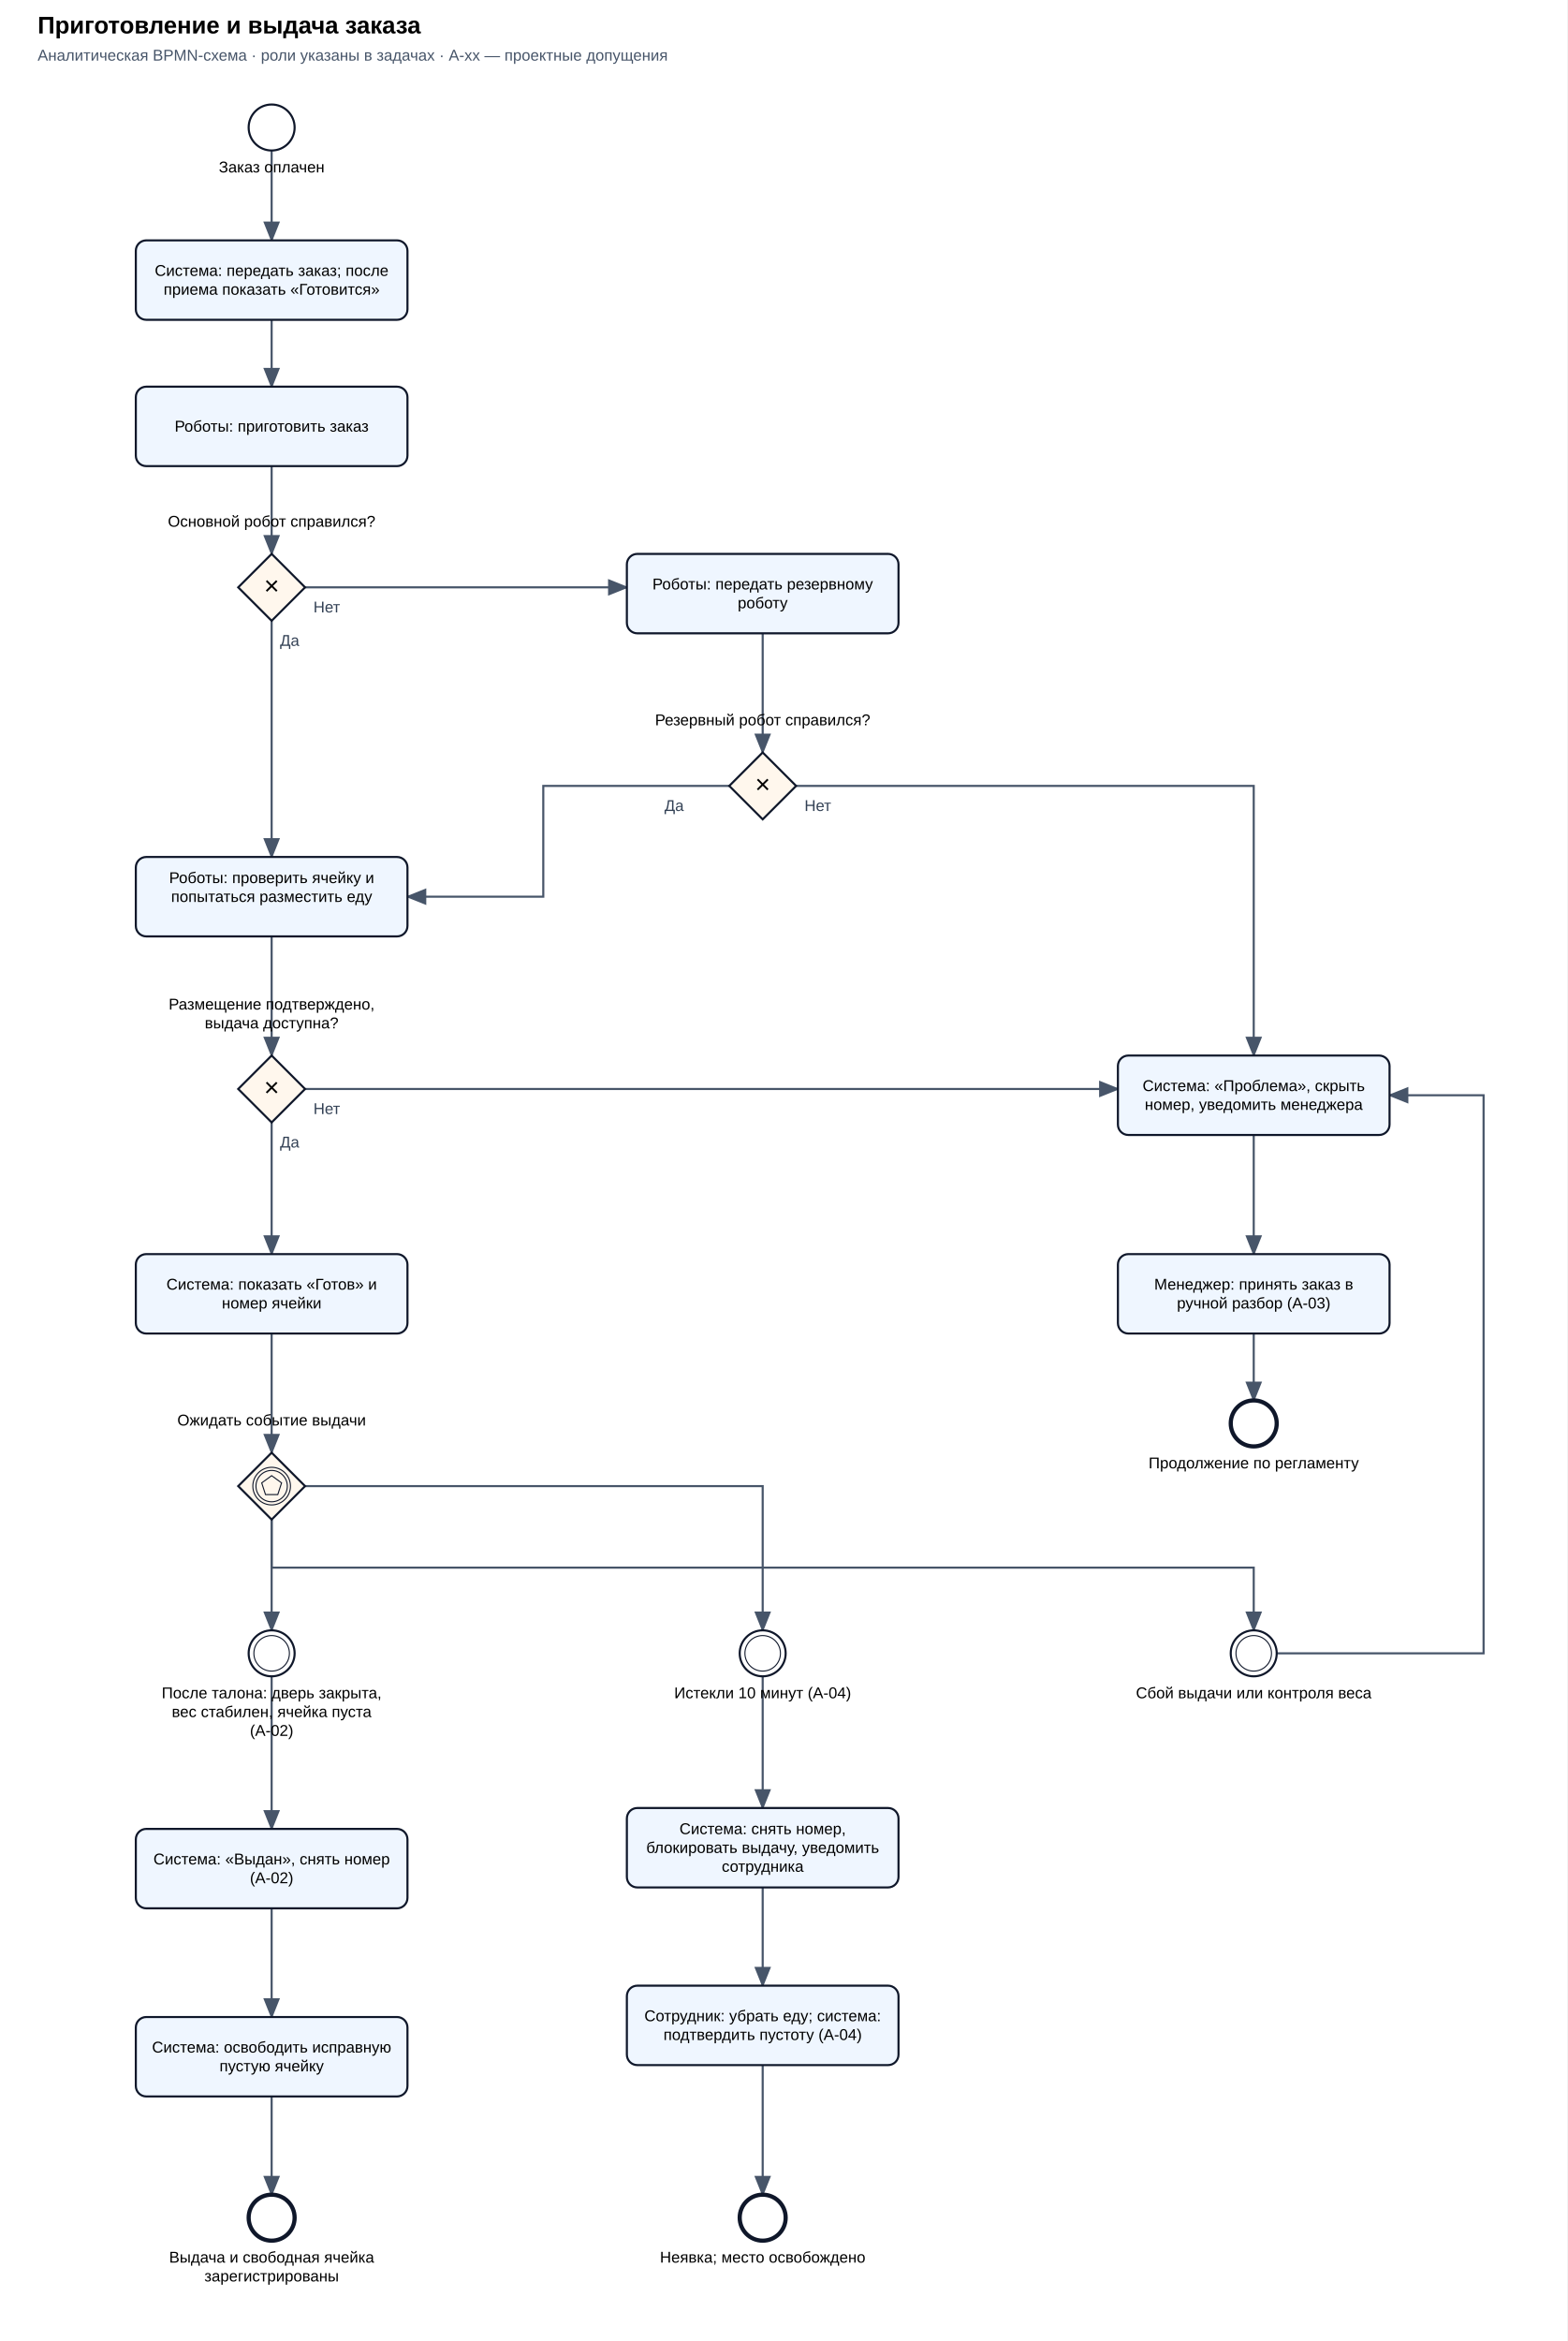
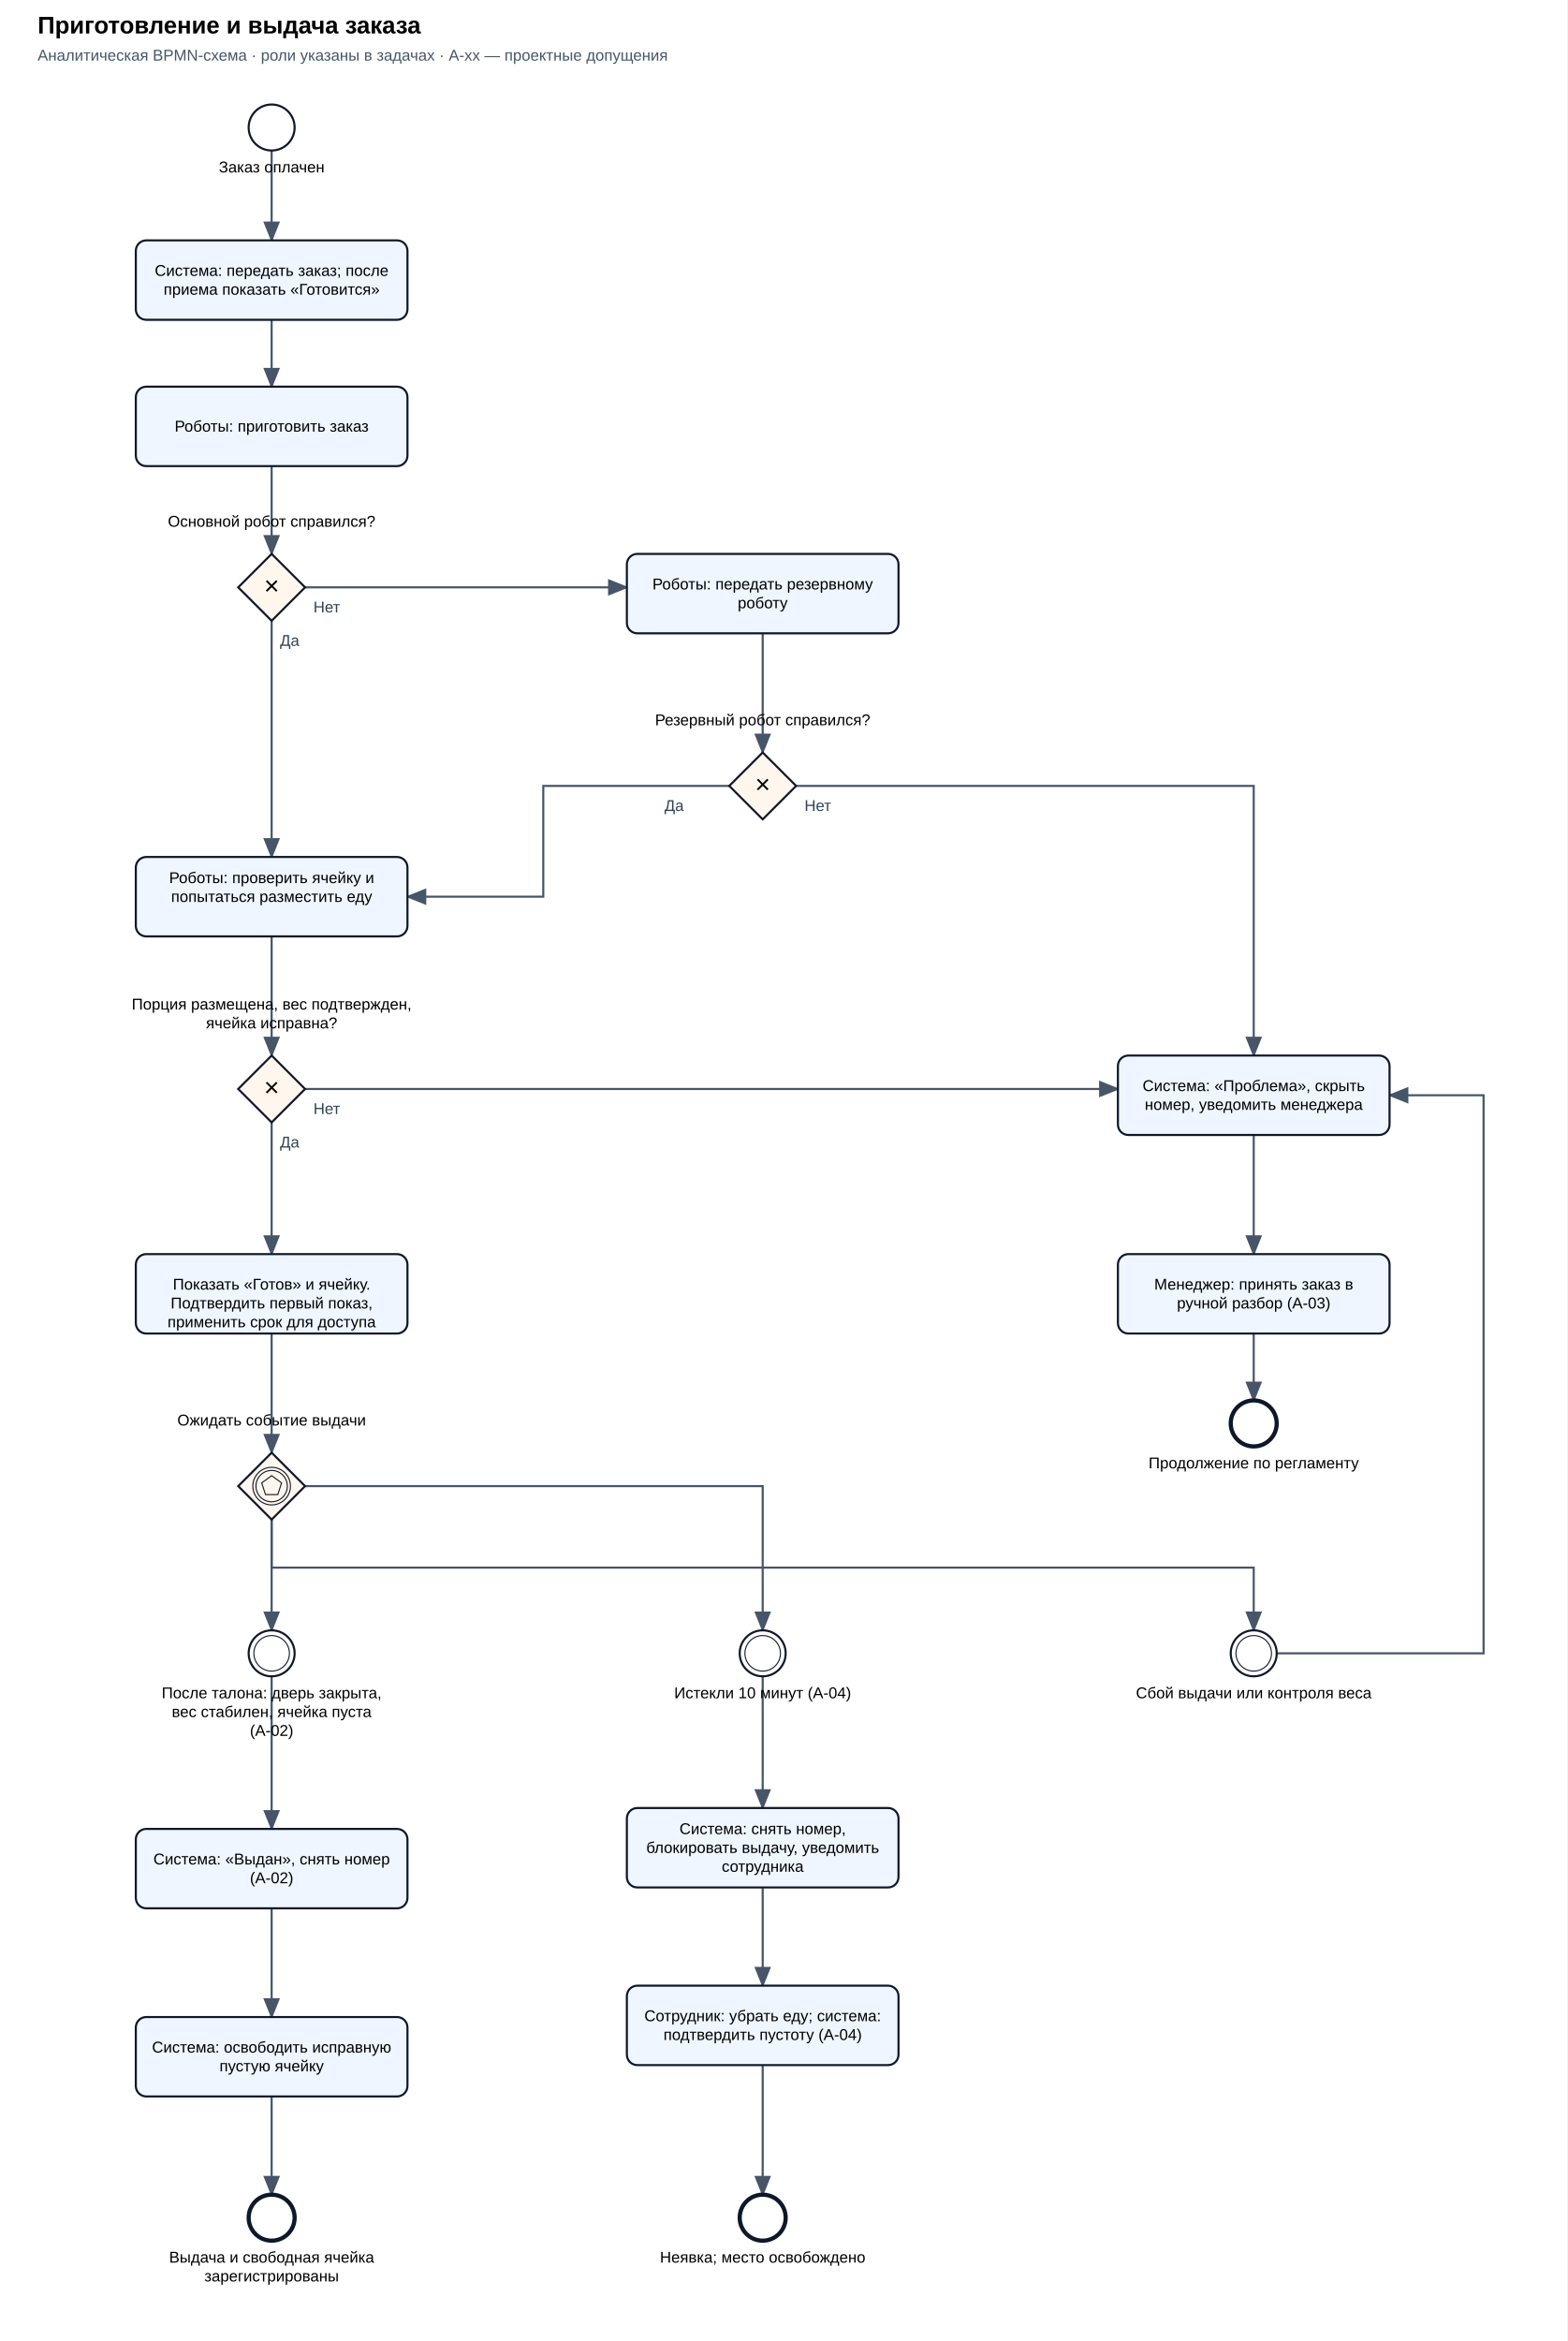
<svg xmlns="http://www.w3.org/2000/svg" width="1500" height="2240" viewBox="0 0 1500 2240">
  <defs>
    <marker id="arr" markerWidth="10" markerHeight="8" refX="9" refY="4" orient="auto">
      <path d="M0 0 L10 4 L0 8 Z" fill="#475569" />
    </marker>
  </defs>
  <rect width="100%" height="100%" fill="white" />
  <text x="36" y="32" font-family="Arial" font-size="23" font-weight="bold">Приготовление и выдача заказа</text>
  <text x="36" y="58" font-family="Arial" font-size="15" fill="#475569">Аналитическая BPMN-схема · роли указаны в задачах · A-xx — проектные допущения</text>
  <polyline points="260.0,144 260.0,230" fill="none" stroke="#475569" stroke-width="2" marker-end="url(#arr)" />
  <polyline points="260.0,306 260.0,370" fill="none" stroke="#475569" stroke-width="2" marker-end="url(#arr)" />
  <polyline points="260.0,446 260.0,530" fill="none" stroke="#475569" stroke-width="2" marker-end="url(#arr)" />
  <polyline points="260.0,594 260.0,820" fill="none" stroke="#475569" stroke-width="2" marker-end="url(#arr)" />
  <text x="268.0" y="618" font-family="Arial" font-size="15" fill="#334155">Да</text>
  <polyline points="292,562 600,562" fill="none" stroke="#475569" stroke-width="2" marker-end="url(#arr)" />
  <text x="300" y="586" font-family="Arial" font-size="15" fill="#334155">Нет</text>
  <polyline points="730.0,606 730.0,720" fill="none" stroke="#475569" stroke-width="2" marker-end="url(#arr)" />
  <polyline points="698,752 520,752 520,858 390,858" fill="none" stroke="#475569" stroke-width="2" marker-end="url(#arr)" />
  <text x="636" y="776" font-family="Arial" font-size="15" fill="#334155">Да</text>
  <polyline points="762,752 1200,752 1200,1010" fill="none" stroke="#475569" stroke-width="2" marker-end="url(#arr)" />
  <text x="770" y="776" font-family="Arial" font-size="15" fill="#334155">Нет</text>
  <polyline points="260.0,896 260.0,1010" fill="none" stroke="#475569" stroke-width="2" marker-end="url(#arr)" />
  <polyline points="260.0,1074 260.0,1200" fill="none" stroke="#475569" stroke-width="2" marker-end="url(#arr)" />
  <text x="268.0" y="1098" font-family="Arial" font-size="15" fill="#334155">Да</text>
  <polyline points="292,1042 1070,1042" fill="none" stroke="#475569" stroke-width="2" marker-end="url(#arr)" />
  <text x="300" y="1066" font-family="Arial" font-size="15" fill="#334155">Нет</text>
  <polyline points="260.0,1276 260.0,1390" fill="none" stroke="#475569" stroke-width="2" marker-end="url(#arr)" />
  <polyline points="260.0,1454 260.0,1560" fill="none" stroke="#475569" stroke-width="2" marker-end="url(#arr)" />
  <polyline points="292,1422 730,1422 730,1560" fill="none" stroke="#475569" stroke-width="2" marker-end="url(#arr)" />
  <polyline points="260,1454 260,1500 1200,1500 1200,1560" fill="none" stroke="#475569" stroke-width="2" marker-end="url(#arr)" />
  <polyline points="260.0,1604 260.0,1750" fill="none" stroke="#475569" stroke-width="2" marker-end="url(#arr)" />
  <polyline points="260.0,1826 260.0,1930" fill="none" stroke="#475569" stroke-width="2" marker-end="url(#arr)" />
  <polyline points="260.0,2006 260.0,2100" fill="none" stroke="#475569" stroke-width="2" marker-end="url(#arr)" />
  <polyline points="730.0,1604 730.0,1730" fill="none" stroke="#475569" stroke-width="2" marker-end="url(#arr)" />
  <polyline points="730.0,1806 730.0,1900" fill="none" stroke="#475569" stroke-width="2" marker-end="url(#arr)" />
  <polyline points="730.0,1976 730.0,2100" fill="none" stroke="#475569" stroke-width="2" marker-end="url(#arr)" />
  <polyline points="1222,1582 1420,1582 1420,1048 1330,1048" fill="none" stroke="#475569" stroke-width="2" marker-end="url(#arr)" />
  <polyline points="1200.0,1086 1200.0,1200" fill="none" stroke="#475569" stroke-width="2" marker-end="url(#arr)" />
  <polyline points="1200.0,1276 1200.0,1340" fill="none" stroke="#475569" stroke-width="2" marker-end="url(#arr)" />
  <circle cx="260.0" cy="122.0" r="22" stroke="#0f172a" stroke-width="2" fill="white" />
  <text x="260.0" y="165" text-anchor="middle" font-family="Arial" font-size="15">Заказ оплачен</text>
  <rect x="130" y="230" width="260" height="76" rx="10" fill="#eff6ff" stroke="#0f172a" stroke-width="2" />
  <text x="260.0" y="264.0" text-anchor="middle" font-family="Arial" font-size="15">Система: передать заказ; после</text>
  <text x="260.0" y="282.0" text-anchor="middle" font-family="Arial" font-size="15">приема показать «Готовится»</text>
  <rect x="130" y="370" width="260" height="76" rx="10" fill="#eff6ff" stroke="#0f172a" stroke-width="2" />
  <text x="260.0" y="413.0" text-anchor="middle" font-family="Arial" font-size="15">Роботы: приготовить заказ</text>
  <polygon points="260.0,530 292,562.0 260.0,594 228,562.0" fill="#fff7ed" stroke="#0f172a" stroke-width="2" />
  <text x="260.0" y="569.0" text-anchor="middle" font-family="Arial" font-size="25">×</text>
  <text x="260.0" y="504" text-anchor="middle" font-family="Arial" font-size="15">Основной робот справился?</text>
  <rect x="600" y="530" width="260" height="76" rx="10" fill="#eff6ff" stroke="#0f172a" stroke-width="2" />
  <text x="730.0" y="564.0" text-anchor="middle" font-family="Arial" font-size="15">Роботы: передать резервному</text>
  <text x="730.0" y="582.0" text-anchor="middle" font-family="Arial" font-size="15">роботу</text>
  <polygon points="730.0,720 762,752.0 730.0,784 698,752.0" fill="#fff7ed" stroke="#0f172a" stroke-width="2" />
  <text x="730.0" y="759.0" text-anchor="middle" font-family="Arial" font-size="25">×</text>
  <text x="730.0" y="694" text-anchor="middle" font-family="Arial" font-size="15">Резервный робот справился?</text>
  <rect x="130" y="820" width="260" height="76" rx="10" fill="#eff6ff" stroke="#0f172a" stroke-width="2" />
  <text x="260.0" y="845" text-anchor="middle" font-family="Arial" font-size="15">Роботы: проверить ячейку и</text>
  <text x="260.0" y="863" text-anchor="middle" font-family="Arial" font-size="15">попытаться разместить еду</text>
  <polygon points="260.0,1010 292,1042.0 260.0,1074 228,1042.0" fill="#fff7ed" stroke="#0f172a" stroke-width="2" />
  <text x="260.0" y="1049.0" text-anchor="middle" font-family="Arial" font-size="25">×</text>
-   <text x="260.0" y="966" text-anchor="middle" font-family="Arial" font-size="15">Размещение подтверждено,</text>
-   <text x="260.0" y="984" text-anchor="middle" font-family="Arial" font-size="15">выдача доступна?</text>
+   <text x="260.0" y="966" text-anchor="middle" font-family="Arial" font-size="15">Порция размещена, вес подтвержден,</text>
+   <text x="260.0" y="984" text-anchor="middle" font-family="Arial" font-size="15">ячейка исправна?</text>
  <rect x="130" y="1200" width="260" height="76" rx="10" fill="#eff6ff" stroke="#0f172a" stroke-width="2" />
-   <text x="260.0" y="1234.0" text-anchor="middle" font-family="Arial" font-size="15">Система: показать «Готов» и</text>
-   <text x="260.0" y="1252.0" text-anchor="middle" font-family="Arial" font-size="15">номер ячейки</text>
+   <text x="260.0" y="1234.0" text-anchor="middle" font-family="Arial" font-size="15">Показать «Готов» и ячейку.</text>
+   <text x="260.0" y="1252.0" text-anchor="middle" font-family="Arial" font-size="15">Подтвердить первый показ,</text>
+   <text x="260" y="1270" text-anchor="middle" font-family="Arial" font-size="15">применить срок для доступа</text>
  <polygon points="260.0,1390 292,1422.0 260.0,1454 228,1422.0" fill="#fff7ed" stroke="#0f172a" stroke-width="2" />
  <circle cx="260.0" cy="1422.0" r="18" fill="none" stroke="#0f172a" />
  <circle cx="260.0" cy="1422.0" r="15" fill="none" stroke="#0f172a" />
  <polygon points="260.0,1412.0 269.511,1418.91 265.878,1430.09 254.122,1430.09 250.489,1418.91" fill="none" stroke="#0f172a" />
  <text x="260.0" y="1364" text-anchor="middle" font-family="Arial" font-size="15">Ожидать событие выдачи</text>
  <circle cx="260.0" cy="1582.0" r="22" stroke="#0f172a" stroke-width="2" fill="white" />
  <circle cx="260.0" cy="1582.0" r="17" fill="none" stroke="#0f172a" />
  <text x="260.0" y="1625" text-anchor="middle" font-family="Arial" font-size="15">После талона: дверь закрыта,</text>
  <text x="260.0" y="1643" text-anchor="middle" font-family="Arial" font-size="15">вес стабилен, ячейка пуста</text>
  <text x="260.0" y="1661" text-anchor="middle" font-family="Arial" font-size="15">(A-02)</text>
  <circle cx="730.0" cy="1582.0" r="22" stroke="#0f172a" stroke-width="2" fill="white" />
  <circle cx="730.0" cy="1582.0" r="17" fill="none" stroke="#0f172a" />
  <text x="730.0" y="1625" text-anchor="middle" font-family="Arial" font-size="15">Истекли 10 минут (A-04)</text>
  <circle cx="1200.0" cy="1582.0" r="22" stroke="#0f172a" stroke-width="2" fill="white" />
  <circle cx="1200.0" cy="1582.0" r="17" fill="none" stroke="#0f172a" />
  <text x="1200.0" y="1625" text-anchor="middle" font-family="Arial" font-size="15">Сбой выдачи или контроля веса</text>
  <rect x="130" y="1750" width="260" height="76" rx="10" fill="#eff6ff" stroke="#0f172a" stroke-width="2" />
  <text x="260.0" y="1784.0" text-anchor="middle" font-family="Arial" font-size="15">Система: «Выдан», снять номер</text>
  <text x="260.0" y="1802.0" text-anchor="middle" font-family="Arial" font-size="15">(A-02)</text>
  <rect x="600" y="1730" width="260" height="76" rx="10" fill="#eff6ff" stroke="#0f172a" stroke-width="2" />
  <text x="730.0" y="1755.0" text-anchor="middle" font-family="Arial" font-size="15">Система: снять номер,</text>
  <text x="730.0" y="1773.0" text-anchor="middle" font-family="Arial" font-size="15">блокировать выдачу, уведомить</text>
  <text x="730.0" y="1791.0" text-anchor="middle" font-family="Arial" font-size="15">сотрудника</text>
  <rect x="600" y="1900" width="260" height="76" rx="10" fill="#eff6ff" stroke="#0f172a" stroke-width="2" />
  <text x="730.0" y="1934.0" text-anchor="middle" font-family="Arial" font-size="15">Сотрудник: убрать еду; система:</text>
  <text x="730.0" y="1952.0" text-anchor="middle" font-family="Arial" font-size="15">подтвердить пустоту (A-04)</text>
  <rect x="130" y="1930" width="260" height="76" rx="10" fill="#eff6ff" stroke="#0f172a" stroke-width="2" />
  <text x="260.0" y="1964.0" text-anchor="middle" font-family="Arial" font-size="15">Система: освободить исправную</text>
  <text x="260.0" y="1982.0" text-anchor="middle" font-family="Arial" font-size="15">пустую ячейку</text>
  <circle cx="260.0" cy="2122.0" r="22" stroke="#0f172a" stroke-width="4" fill="white" />
  <text x="260.0" y="2165" text-anchor="middle" font-family="Arial" font-size="15">Выдача и свободная ячейка</text>
  <text x="260.0" y="2183" text-anchor="middle" font-family="Arial" font-size="15">зарегистрированы</text>
  <circle cx="730.0" cy="2122.0" r="22" stroke="#0f172a" stroke-width="4" fill="white" />
  <text x="730.0" y="2165" text-anchor="middle" font-family="Arial" font-size="15">Неявка; место освобождено</text>
  <rect x="1070" y="1010" width="260" height="76" rx="10" fill="#eff6ff" stroke="#0f172a" stroke-width="2" />
  <text x="1200.0" y="1044.0" text-anchor="middle" font-family="Arial" font-size="15">Система: «Проблема», скрыть</text>
  <text x="1200.0" y="1062.0" text-anchor="middle" font-family="Arial" font-size="15">номер, уведомить менеджера</text>
  <rect x="1070" y="1200" width="260" height="76" rx="10" fill="#eff6ff" stroke="#0f172a" stroke-width="2" />
  <text x="1200.0" y="1234.0" text-anchor="middle" font-family="Arial" font-size="15">Менеджер: принять заказ в</text>
  <text x="1200.0" y="1252.0" text-anchor="middle" font-family="Arial" font-size="15">ручной разбор (A-03)</text>
  <circle cx="1200.0" cy="1362.0" r="22" stroke="#0f172a" stroke-width="4" fill="white" />
  <text x="1200.0" y="1405" text-anchor="middle" font-family="Arial" font-size="15">Продолжение по регламенту</text>
</svg>
